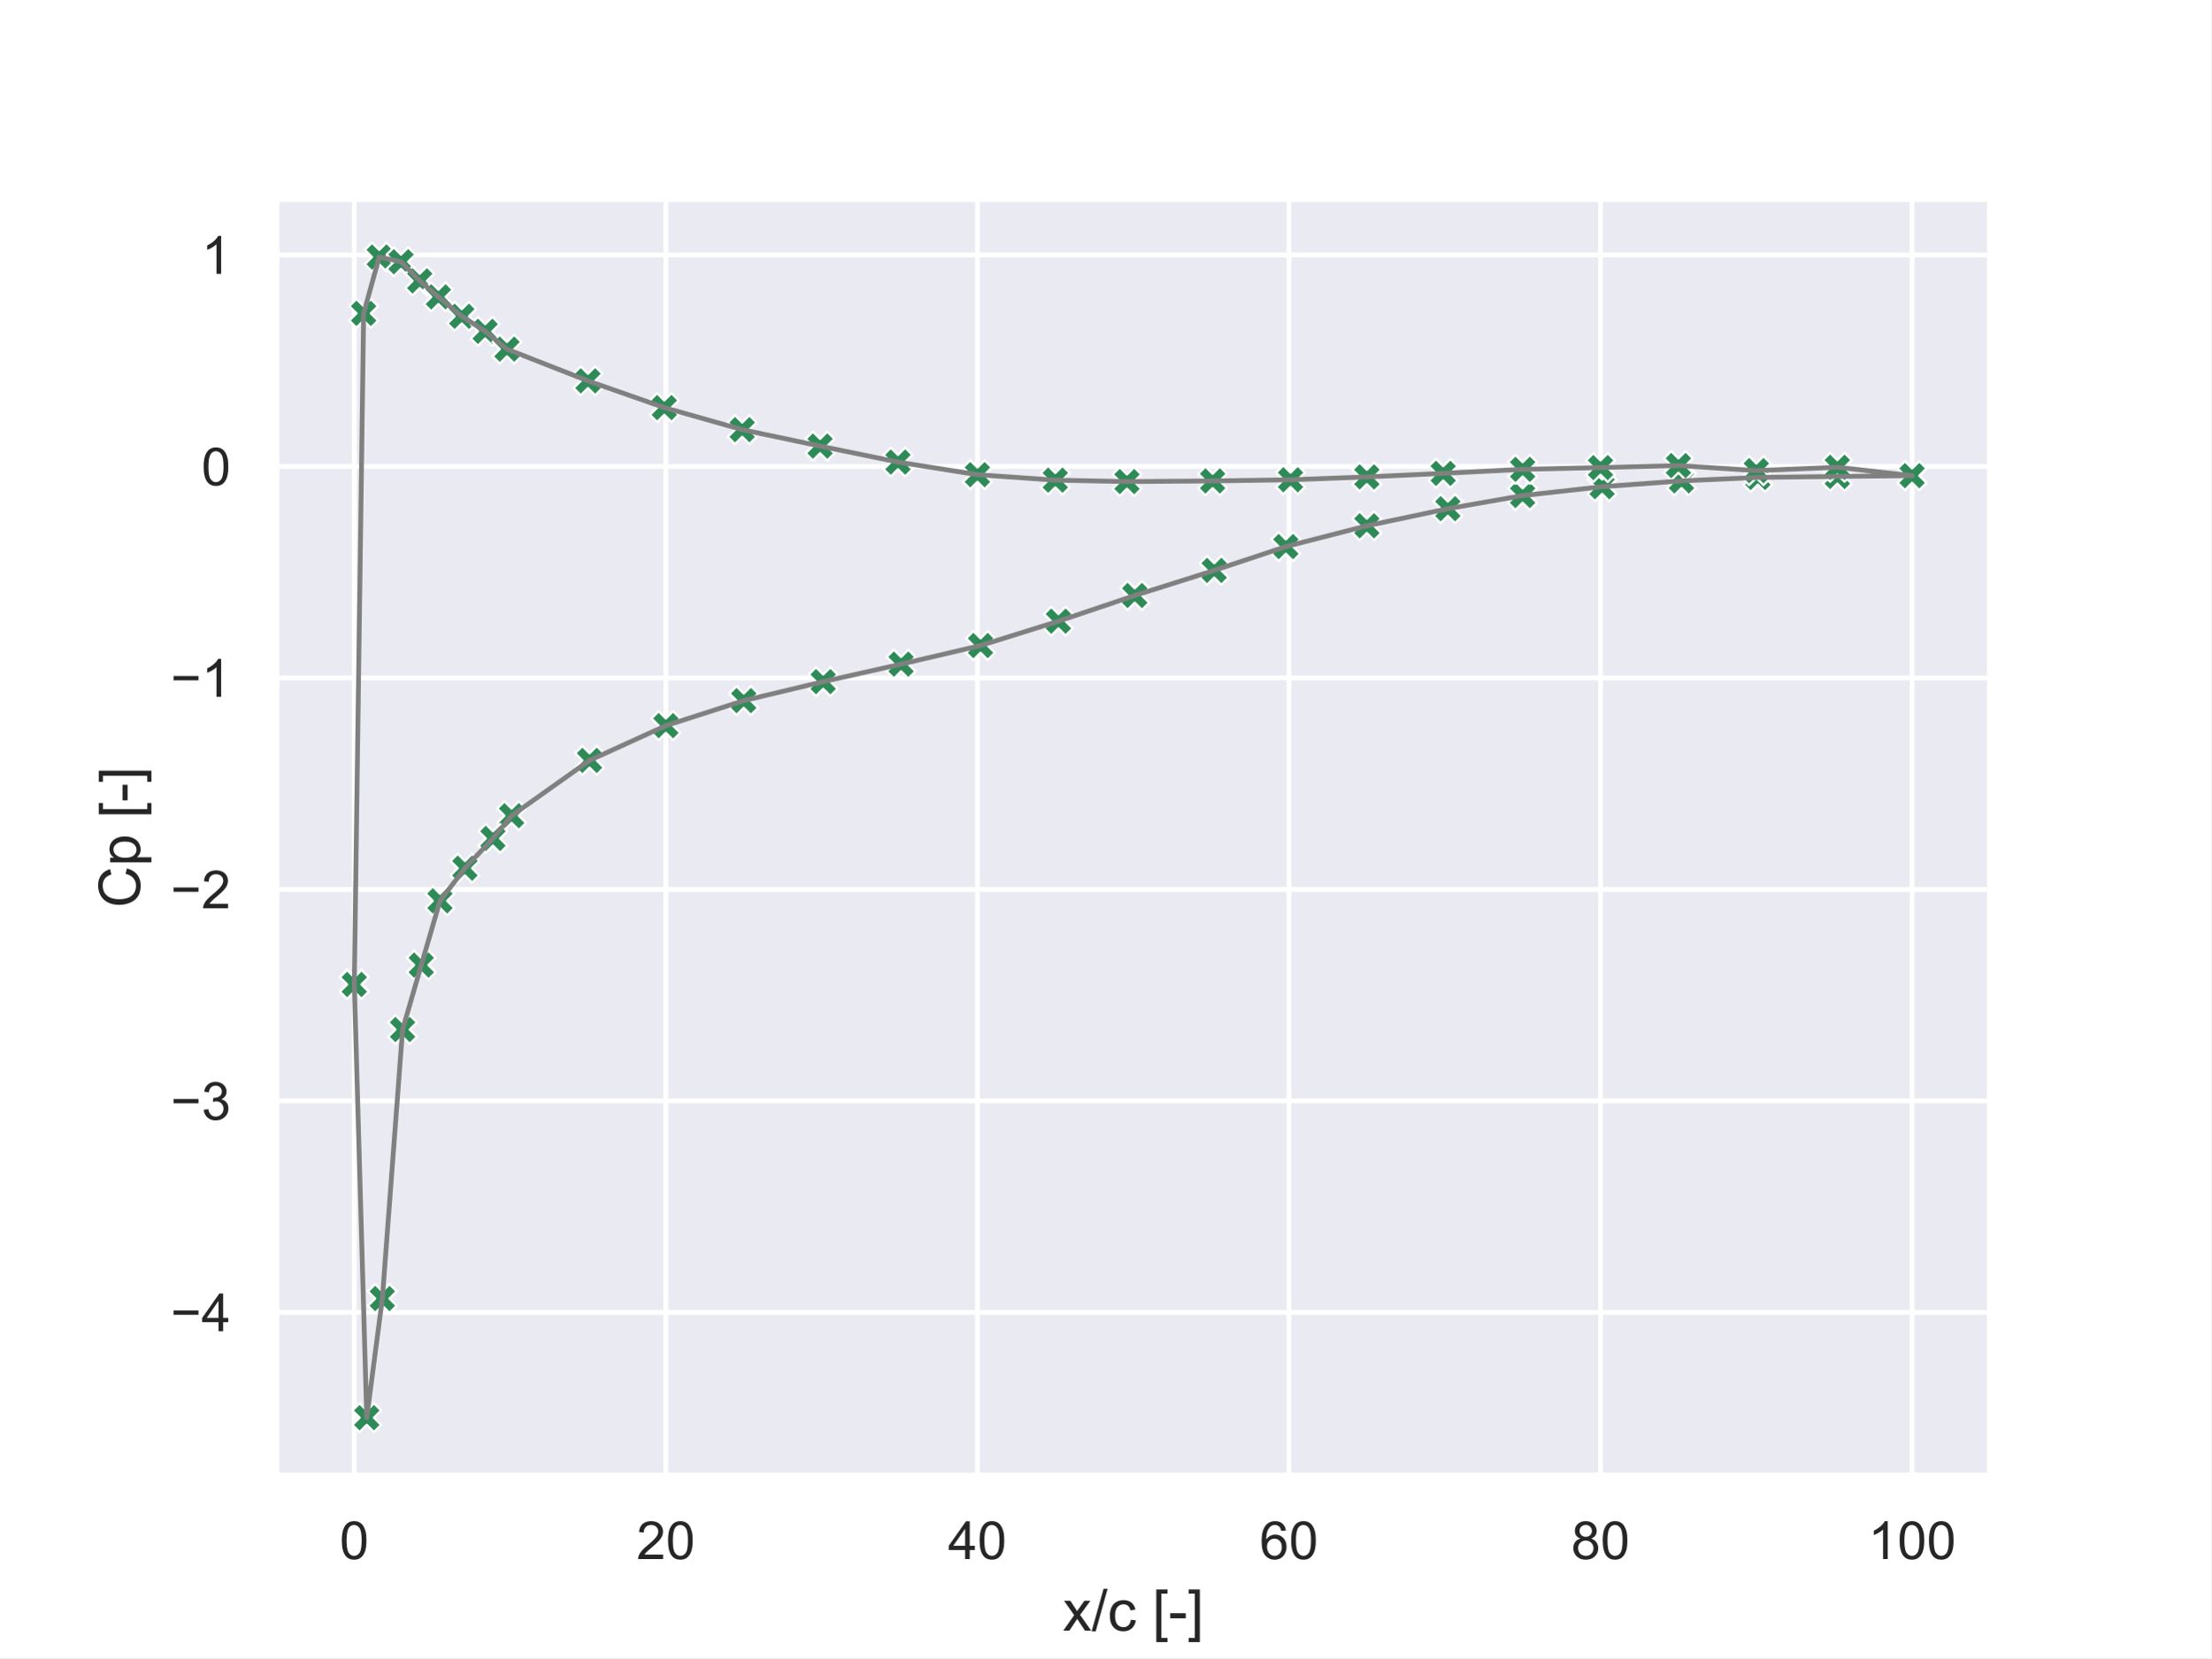
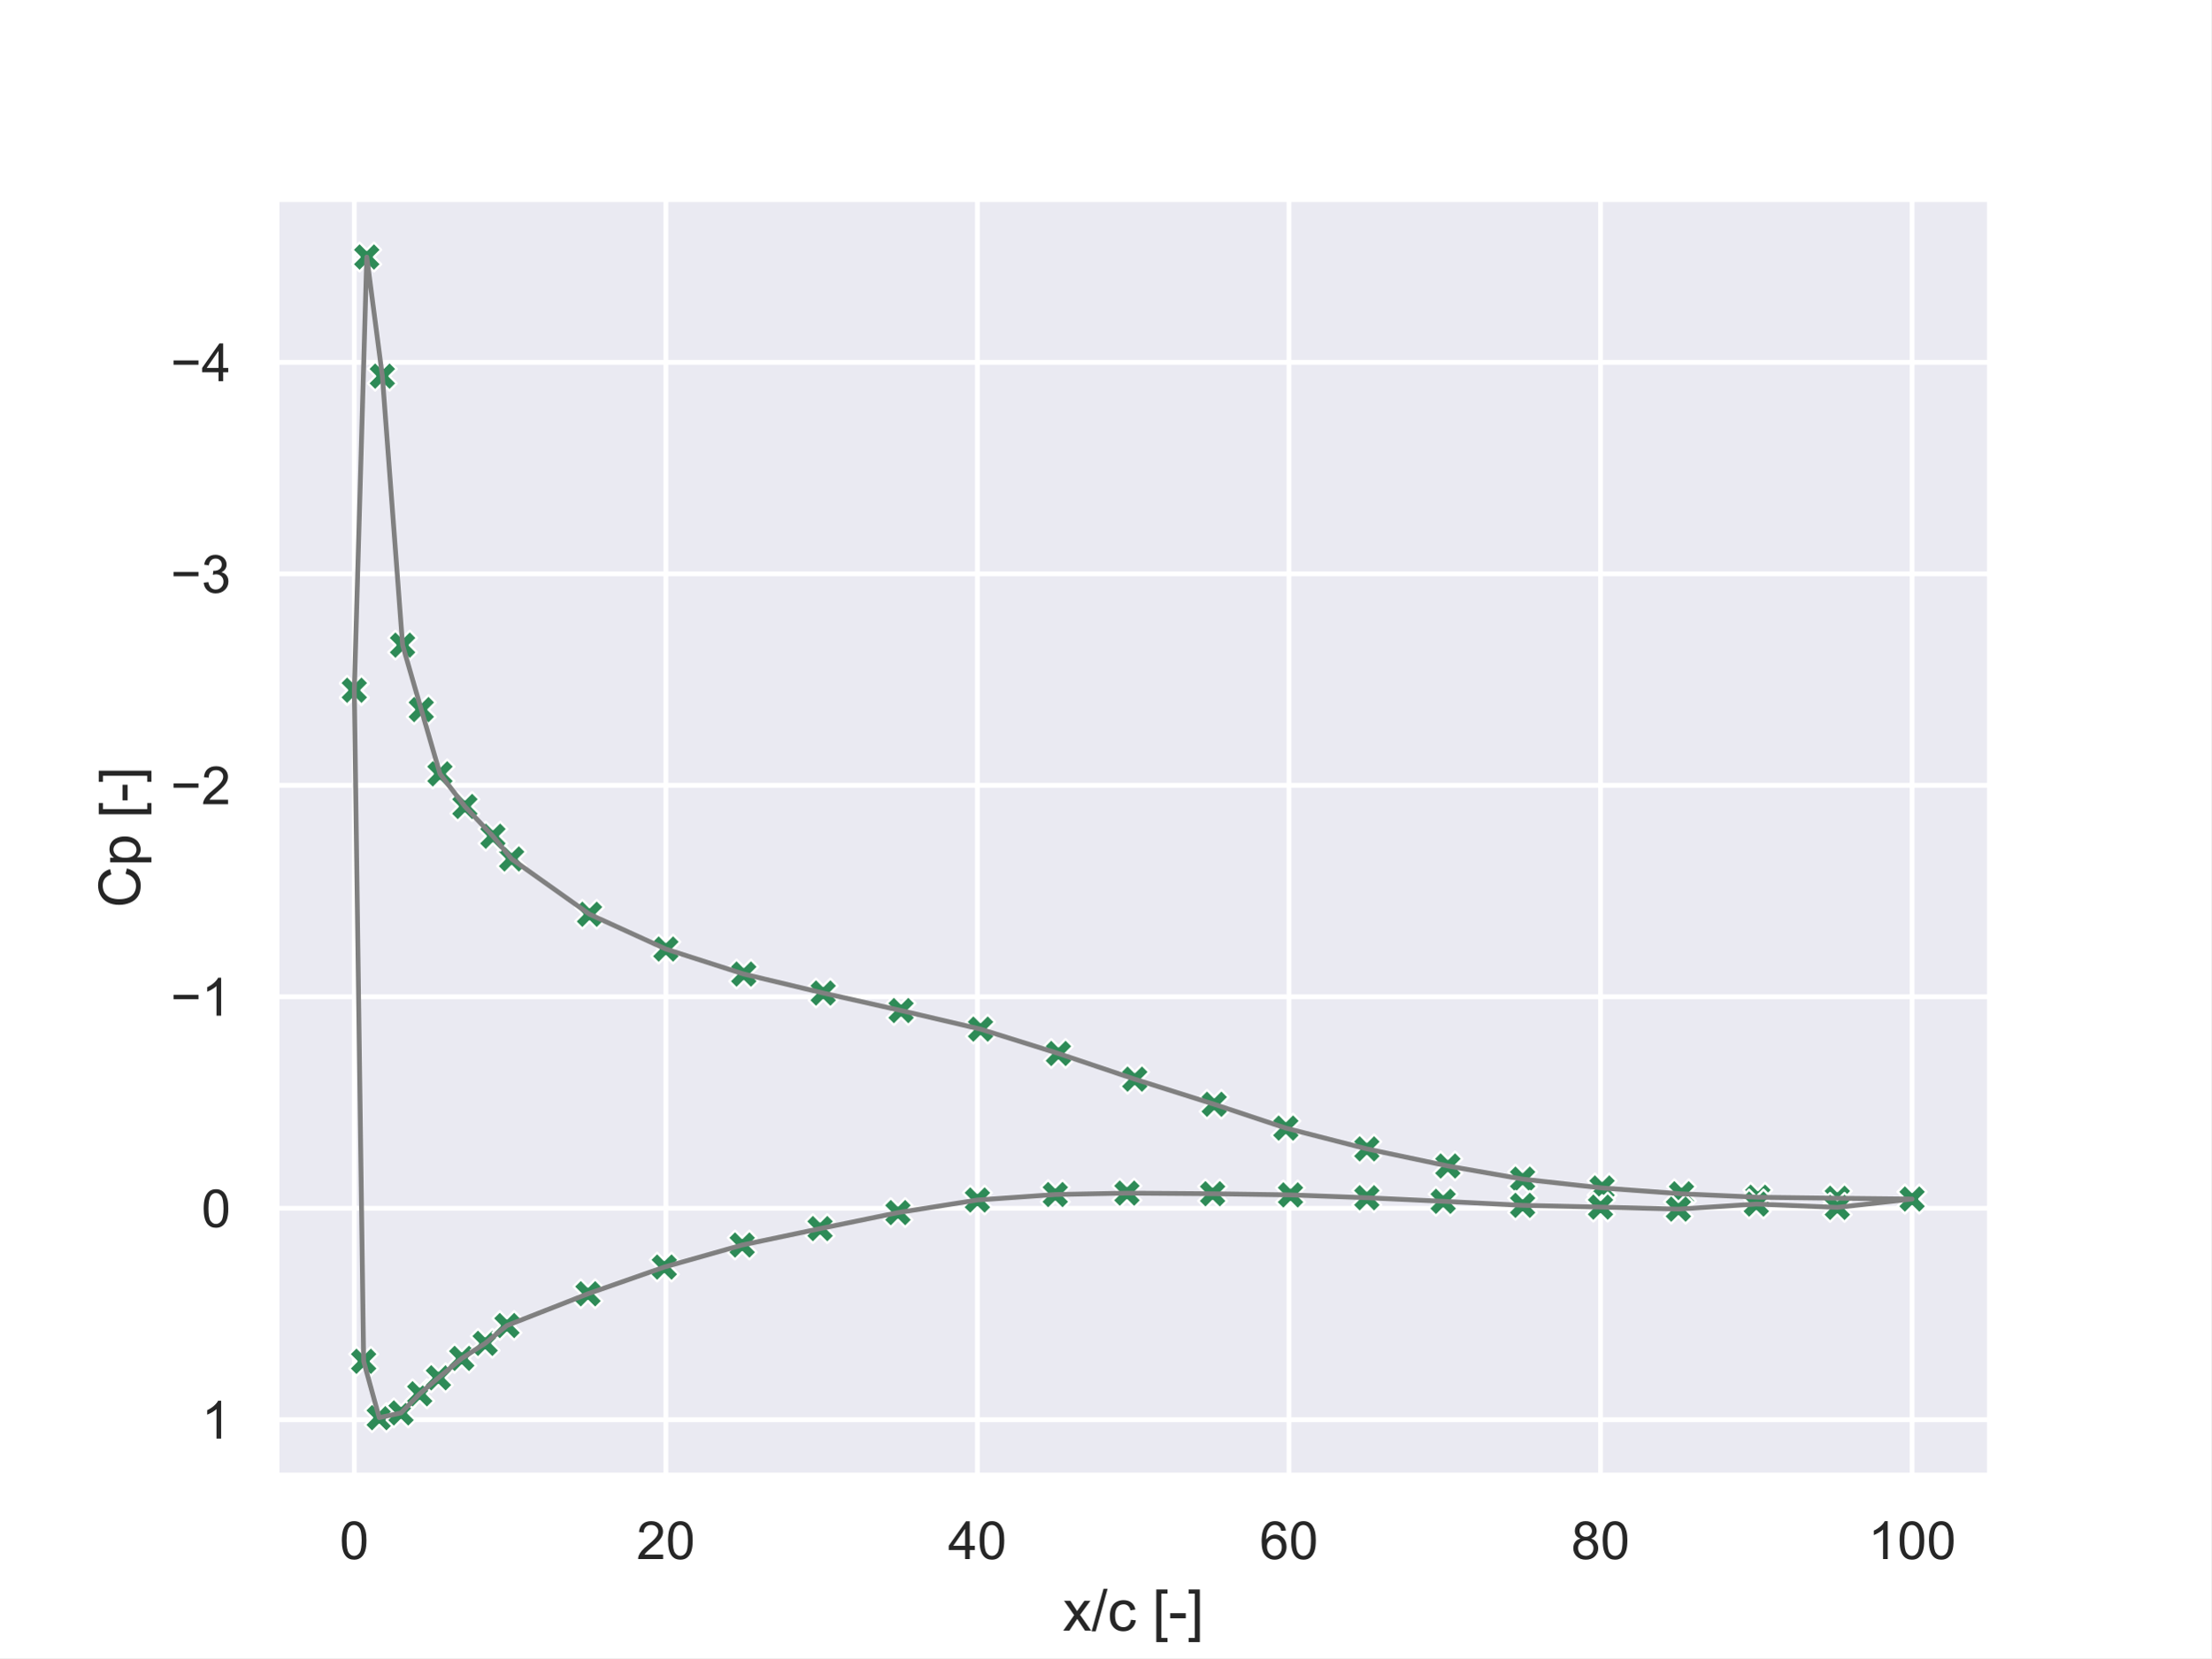
<svg xmlns="http://www.w3.org/2000/svg" xmlns:xlink="http://www.w3.org/1999/xlink" width="460.8pt" height="345.6pt" viewBox="0 0 460.8 345.6" version="1.1">
  <defs>
    <style type="text/css">*{stroke-linejoin: round; stroke-linecap: butt}</style>
  </defs>
  <g id="figure_1">
    <g id="patch_1">
      <path d="M 0 345.6  L 460.8 345.6  L 460.8 0  L 0 0  z " style="fill: #ffffff" />
    </g>
    <g id="axes_1">
      <g id="patch_2">
        <path d="M 57.6 307.584  L 414.72 307.584  L 414.72 41.472  L 57.6 41.472  z " style="fill: #eaeaf2" />
      </g>
      <g id="matplotlib.axis_1">
        <g id="xtick_1">
          <g id="line2d_1">
-             <path d="M 73.833 307.584  L 73.833 41.472  " clip-path="url(#p7f849d8cb5)" style="fill: none; stroke: #ffffff; stroke-linecap: round" />
+             <path d="M 73.833 307.584  L 73.833 41.472  " clip-path="url(#p01cd22db70)" style="fill: none; stroke: #ffffff; stroke-linecap: round" />
          </g>
          <g id="text_1">
            <g style="fill: #262626" transform="translate(70.77421 324.9576) scale(0.11 -0.11)">
              <defs>
                <path id="ArialMT-30" d="M 266 2259  Q 266 3072 433 3567  Q 600 4063 929 4331  Q 1259 4600 1759 4600  Q 2128 4600 2406 4451  Q 2684 4303 2865 4023  Q 3047 3744 3150 3342  Q 3253 2941 3253 2259  Q 3253 1453 3087 958  Q 2922 463 2592 192  Q 2263 -78 1759 -78  Q 1097 -78 719 397  Q 266 969 266 2259  z M 844 2259  Q 844 1131 1108 757  Q 1372 384 1759 384  Q 2147 384 2411 759  Q 2675 1134 2675 2259  Q 2675 3391 2411 3762  Q 2147 4134 1753 4134  Q 1366 4134 1134 3806  Q 844 3388 844 2259  z " transform="scale(0.015625)" />
              </defs>
              <use xlink:href="#ArialMT-30" />
            </g>
          </g>
        </g>
        <g id="xtick_2">
          <g id="line2d_2">
-             <path d="M 138.764 307.584  L 138.764 41.472  " clip-path="url(#p7f849d8cb5)" style="fill: none; stroke: #ffffff; stroke-linecap: round" />
+             <path d="M 138.764 307.584  L 138.764 41.472  " clip-path="url(#p01cd22db70)" style="fill: none; stroke: #ffffff; stroke-linecap: round" />
          </g>
          <g id="text_2">
            <g style="fill: #262626" transform="translate(132.6466 324.9576) scale(0.11 -0.11)">
              <defs>
                <path id="ArialMT-32" d="M 3222 541  L 3222 0  L 194 0  Q 188 203 259 391  Q 375 700 629 1000  Q 884 1300 1366 1694  Q 2113 2306 2375 2664  Q 2638 3022 2638 3341  Q 2638 3675 2398 3904  Q 2159 4134 1775 4134  Q 1369 4134 1125 3890  Q 881 3647 878 3216  L 300 3275  Q 359 3922 746 4261  Q 1134 4600 1788 4600  Q 2447 4600 2831 4234  Q 3216 3869 3216 3328  Q 3216 3053 3103 2787  Q 2991 2522 2730 2228  Q 2469 1934 1863 1422  Q 1356 997 1212 845  Q 1069 694 975 541  L 3222 541  z " transform="scale(0.015625)" />
              </defs>
              <use xlink:href="#ArialMT-32" />
              <use xlink:href="#ArialMT-30" x="55.615" />
            </g>
          </g>
        </g>
        <g id="xtick_3">
          <g id="line2d_3">
-             <path d="M 203.695 307.584  L 203.695 41.472  " clip-path="url(#p7f849d8cb5)" style="fill: none; stroke: #ffffff; stroke-linecap: round" />
+             <path d="M 203.695 307.584  L 203.695 41.472  " clip-path="url(#p01cd22db70)" style="fill: none; stroke: #ffffff; stroke-linecap: round" />
          </g>
          <g id="text_3">
            <g style="fill: #262626" transform="translate(197.5775 324.9576) scale(0.11 -0.11)">
              <defs>
                <path id="ArialMT-34" d="M 2069 0  L 2069 1097  L 81 1097  L 81 1613  L 2172 4581  L 2631 4581  L 2631 1613  L 3250 1613  L 3250 1097  L 2631 1097  L 2631 0  L 2069 0  z M 2069 1613  L 2069 3678  L 634 1613  L 2069 1613  z " transform="scale(0.015625)" />
              </defs>
              <use xlink:href="#ArialMT-34" />
              <use xlink:href="#ArialMT-30" x="55.615" />
            </g>
          </g>
        </g>
        <g id="xtick_4">
          <g id="line2d_4">
-             <path d="M 268.625 307.584  L 268.625 41.472  " clip-path="url(#p7f849d8cb5)" style="fill: none; stroke: #ffffff; stroke-linecap: round" />
+             <path d="M 268.625 307.584  L 268.625 41.472  " clip-path="url(#p01cd22db70)" style="fill: none; stroke: #ffffff; stroke-linecap: round" />
          </g>
          <g id="text_4">
            <g style="fill: #262626" transform="translate(262.5084 324.9576) scale(0.11 -0.11)">
              <defs>
                <path id="ArialMT-36" d="M 3184 3459  L 2625 3416  Q 2550 3747 2413 3897  Q 2184 4138 1850 4138  Q 1581 4138 1378 3988  Q 1113 3794 959 3422  Q 806 3050 800 2363  Q 1003 2672 1297 2822  Q 1591 2972 1913 2972  Q 2475 2972 2870 2558  Q 3266 2144 3266 1488  Q 3266 1056 3080 686  Q 2894 316 2569 119  Q 2244 -78 1831 -78  Q 1128 -78 684 439  Q 241 956 241 2144  Q 241 3472 731 4075  Q 1159 4600 1884 4600  Q 2425 4600 2770 4297  Q 3116 3994 3184 3459  z M 888 1484  Q 888 1194 1011 928  Q 1134 663 1356 523  Q 1578 384 1822 384  Q 2178 384 2434 671  Q 2691 959 2691 1453  Q 2691 1928 2437 2201  Q 2184 2475 1800 2475  Q 1419 2475 1153 2201  Q 888 1928 888 1484  z " transform="scale(0.015625)" />
              </defs>
              <use xlink:href="#ArialMT-36" />
              <use xlink:href="#ArialMT-30" x="55.615" />
            </g>
          </g>
        </g>
        <g id="xtick_5">
          <g id="line2d_5">
-             <path d="M 333.556 307.584  L 333.556 41.472  " clip-path="url(#p7f849d8cb5)" style="fill: none; stroke: #ffffff; stroke-linecap: round" />
+             <path d="M 333.556 307.584  L 333.556 41.472  " clip-path="url(#p01cd22db70)" style="fill: none; stroke: #ffffff; stroke-linecap: round" />
          </g>
          <g id="text_5">
            <g style="fill: #262626" transform="translate(327.4393 324.9576) scale(0.11 -0.11)">
              <defs>
                <path id="ArialMT-38" d="M 1131 2484  Q 781 2613 612 2850  Q 444 3088 444 3419  Q 444 3919 803 4259  Q 1163 4600 1759 4600  Q 2359 4600 2725 4251  Q 3091 3903 3091 3403  Q 3091 3084 2923 2848  Q 2756 2613 2416 2484  Q 2838 2347 3058 2040  Q 3278 1734 3278 1309  Q 3278 722 2862 322  Q 2447 -78 1769 -78  Q 1091 -78 675 323  Q 259 725 259 1325  Q 259 1772 486 2073  Q 713 2375 1131 2484  z M 1019 3438  Q 1019 3113 1228 2906  Q 1438 2700 1772 2700  Q 2097 2700 2305 2904  Q 2513 3109 2513 3406  Q 2513 3716 2298 3927  Q 2084 4138 1766 4138  Q 1444 4138 1231 3931  Q 1019 3725 1019 3438  z M 838 1322  Q 838 1081 952 856  Q 1066 631 1291 507  Q 1516 384 1775 384  Q 2178 384 2440 643  Q 2703 903 2703 1303  Q 2703 1709 2433 1975  Q 2163 2241 1756 2241  Q 1359 2241 1098 1978  Q 838 1716 838 1322  z " transform="scale(0.015625)" />
              </defs>
              <use xlink:href="#ArialMT-38" />
              <use xlink:href="#ArialMT-30" x="55.615" />
            </g>
          </g>
        </g>
        <g id="xtick_6">
          <g id="line2d_6">
-             <path d="M 398.487 307.584  L 398.487 41.472  " clip-path="url(#p7f849d8cb5)" style="fill: none; stroke: #ffffff; stroke-linecap: round" />
+             <path d="M 398.487 307.584  L 398.487 41.472  " clip-path="url(#p01cd22db70)" style="fill: none; stroke: #ffffff; stroke-linecap: round" />
          </g>
          <g id="text_6">
            <g style="fill: #262626" transform="translate(389.3117 324.9576) scale(0.11 -0.11)">
              <defs>
                <path id="ArialMT-31" d="M 2384 0  L 1822 0  L 1822 3584  Q 1619 3391 1289 3197  Q 959 3003 697 2906  L 697 3450  Q 1169 3672 1522 3987  Q 1875 4303 2022 4600  L 2384 4600  L 2384 0  z " transform="scale(0.015625)" />
              </defs>
              <use xlink:href="#ArialMT-31" />
              <use xlink:href="#ArialMT-30" x="55.615" />
              <use xlink:href="#ArialMT-30" x="111.23" />
            </g>
          </g>
        </g>
        <g id="text_7">
          <g style="fill: #262626" transform="translate(221.4947 339.8795) scale(0.12 -0.12)">
            <defs>
              <path id="ArialMT-78" d="M 47 0  L 1259 1725  L 138 3319  L 841 3319  L 1350 2541  Q 1494 2319 1581 2169  Q 1719 2375 1834 2534  L 2394 3319  L 3066 3319  L 1919 1756  L 3153 0  L 2463 0  L 1781 1031  L 1600 1309  L 728 0  L 47 0  z " transform="scale(0.015625)" />
              <path id="ArialMT-2f" d="M 0 -78  L 1328 4659  L 1778 4659  L 453 -78  L 0 -78  z " transform="scale(0.015625)" />
              <path id="ArialMT-63" d="M 2588 1216  L 3141 1144  Q 3050 572 2676 248  Q 2303 -75 1759 -75  Q 1078 -75 664 370  Q 250 816 250 1647  Q 250 2184 428 2587  Q 606 2991 970 3192  Q 1334 3394 1763 3394  Q 2303 3394 2647 3120  Q 2991 2847 3088 2344  L 2541 2259  Q 2463 2594 2264 2762  Q 2066 2931 1784 2931  Q 1359 2931 1093 2626  Q 828 2322 828 1663  Q 828 994 1084 691  Q 1341 388 1753 388  Q 2084 388 2306 591  Q 2528 794 2588 1216  z " transform="scale(0.015625)" />
              <path id="ArialMT-20" transform="scale(0.015625)" />
              <path id="ArialMT-5b" d="M 434 -1272  L 434 4581  L 1675 4581  L 1675 4116  L 997 4116  L 997 -806  L 1675 -806  L 1675 -1272  L 434 -1272  z " transform="scale(0.015625)" />
              <path id="ArialMT-2d" d="M 203 1375  L 203 1941  L 1931 1941  L 1931 1375  L 203 1375  z " transform="scale(0.015625)" />
              <path id="ArialMT-5d" d="M 1363 -1272  L 122 -1272  L 122 -806  L 800 -806  L 800 4116  L 122 4116  L 122 4581  L 1363 4581  L 1363 -1272  z " transform="scale(0.015625)" />
            </defs>
            <use xlink:href="#ArialMT-78" />
            <use xlink:href="#ArialMT-2f" x="50" />
            <use xlink:href="#ArialMT-63" x="77.783" />
            <use xlink:href="#ArialMT-20" x="127.783" />
            <use xlink:href="#ArialMT-5b" x="155.566" />
            <use xlink:href="#ArialMT-2d" x="183.35" />
            <use xlink:href="#ArialMT-5d" x="216.65" />
          </g>
        </g>
      </g>
      <g id="matplotlib.axis_2">
        <g id="ytick_1">
          <g id="line2d_7">
-             <path d="M 57.6 273.536  L 414.72 273.536  " clip-path="url(#p7f849d8cb5)" style="fill: none; stroke: #ffffff; stroke-linecap: round" />
+             <path d="M 57.6 75.52  L 414.72 75.52  " clip-path="url(#p01cd22db70)" style="fill: none; stroke: #ffffff; stroke-linecap: round" />
          </g>
          <g id="text_8">
-             <g style="fill: #262626" transform="translate(35.55828 277.4731) scale(0.11 -0.11)">
+             <g style="fill: #262626" transform="translate(35.55828 79.45645) scale(0.11 -0.11)">
              <defs>
                <path id="ArialMT-2212" d="M 3381 1997  L 356 1997  L 356 2522  L 3381 2522  L 3381 1997  z " transform="scale(0.015625)" />
              </defs>
              <use xlink:href="#ArialMT-2212" />
              <use xlink:href="#ArialMT-34" x="58.398" />
            </g>
          </g>
        </g>
        <g id="ytick_2">
          <g id="line2d_8">
-             <path d="M 57.6 229.457  L 414.72 229.457  " clip-path="url(#p7f849d8cb5)" style="fill: none; stroke: #ffffff; stroke-linecap: round" />
+             <path d="M 57.6 119.599  L 414.72 119.599  " clip-path="url(#p01cd22db70)" style="fill: none; stroke: #ffffff; stroke-linecap: round" />
          </g>
          <g id="text_9">
-             <g style="fill: #262626" transform="translate(35.55828 233.3935) scale(0.11 -0.11)">
+             <g style="fill: #262626" transform="translate(35.55828 123.5361) scale(0.11 -0.11)">
              <defs>
                <path id="ArialMT-33" d="M 269 1209  L 831 1284  Q 928 806 1161 595  Q 1394 384 1728 384  Q 2125 384 2398 659  Q 2672 934 2672 1341  Q 2672 1728 2419 1979  Q 2166 2231 1775 2231  Q 1616 2231 1378 2169  L 1441 2663  Q 1497 2656 1531 2656  Q 1891 2656 2178 2843  Q 2466 3031 2466 3422  Q 2466 3731 2256 3934  Q 2047 4138 1716 4138  Q 1388 4138 1169 3931  Q 950 3725 888 3313  L 325 3413  Q 428 3978 793 4289  Q 1159 4600 1703 4600  Q 2078 4600 2393 4439  Q 2709 4278 2876 4000  Q 3044 3722 3044 3409  Q 3044 3113 2884 2869  Q 2725 2625 2413 2481  Q 2819 2388 3044 2092  Q 3269 1797 3269 1353  Q 3269 753 2831 336  Q 2394 -81 1725 -81  Q 1122 -81 723 278  Q 325 638 269 1209  z " transform="scale(0.015625)" />
              </defs>
              <use xlink:href="#ArialMT-2212" />
              <use xlink:href="#ArialMT-33" x="58.398" />
            </g>
          </g>
        </g>
        <g id="ytick_3">
          <g id="line2d_9">
-             <path d="M 57.6 185.377  L 414.72 185.377  " clip-path="url(#p7f849d8cb5)" style="fill: none; stroke: #ffffff; stroke-linecap: round" />
+             <path d="M 57.6 163.679  L 414.72 163.679  " clip-path="url(#p01cd22db70)" style="fill: none; stroke: #ffffff; stroke-linecap: round" />
          </g>
          <g id="text_10">
-             <g style="fill: #262626" transform="translate(35.55828 189.3139) scale(0.11 -0.11)">
+             <g style="fill: #262626" transform="translate(35.55828 167.6157) scale(0.11 -0.11)">
              <use xlink:href="#ArialMT-2212" />
              <use xlink:href="#ArialMT-32" x="58.398" />
            </g>
          </g>
        </g>
        <g id="ytick_4">
          <g id="line2d_10">
-             <path d="M 57.6 141.297  L 414.72 141.297  " clip-path="url(#p7f849d8cb5)" style="fill: none; stroke: #ffffff; stroke-linecap: round" />
+             <path d="M 57.6 207.759  L 414.72 207.759  " clip-path="url(#p01cd22db70)" style="fill: none; stroke: #ffffff; stroke-linecap: round" />
          </g>
          <g id="text_11">
-             <g style="fill: #262626" transform="translate(35.55828 145.2343) scale(0.11 -0.11)">
+             <g style="fill: #262626" transform="translate(35.55828 211.6953) scale(0.11 -0.11)">
              <use xlink:href="#ArialMT-2212" />
              <use xlink:href="#ArialMT-31" x="58.398" />
            </g>
          </g>
        </g>
        <g id="ytick_5">
          <g id="line2d_11">
-             <path d="M 57.6 97.218  L 414.72 97.218  " clip-path="url(#p7f849d8cb5)" style="fill: none; stroke: #ffffff; stroke-linecap: round" />
+             <path d="M 57.6 251.838  L 414.72 251.838  " clip-path="url(#p01cd22db70)" style="fill: none; stroke: #ffffff; stroke-linecap: round" />
          </g>
          <g id="text_12">
-             <g style="fill: #262626" transform="translate(41.98297 101.1546) scale(0.11 -0.11)">
+             <g style="fill: #262626" transform="translate(41.98297 255.7749) scale(0.11 -0.11)">
              <use xlink:href="#ArialMT-30" />
            </g>
          </g>
        </g>
        <g id="ytick_6">
          <g id="line2d_12">
-             <path d="M 57.6 53.138  L 414.72 53.138  " clip-path="url(#p7f849d8cb5)" style="fill: none; stroke: #ffffff; stroke-linecap: round" />
+             <path d="M 57.6 295.918  L 414.72 295.918  " clip-path="url(#p01cd22db70)" style="fill: none; stroke: #ffffff; stroke-linecap: round" />
          </g>
          <g id="text_13">
-             <g style="fill: #262626" transform="translate(41.98297 57.07502) scale(0.11 -0.11)">
+             <g style="fill: #262626" transform="translate(41.98297 299.8546) scale(0.11 -0.11)">
              <use xlink:href="#ArialMT-31" />
            </g>
          </g>
        </g>
        <g id="text_14">
          <g style="fill: #262626" transform="translate(29.17328 189.1961) rotate(-90) scale(0.12 -0.12)">
            <defs>
              <path id="ArialMT-43" d="M 3763 1606  L 4369 1453  Q 4178 706 3683 314  Q 3188 -78 2472 -78  Q 1731 -78 1267 223  Q 803 525 561 1097  Q 319 1669 319 2325  Q 319 3041 592 3573  Q 866 4106 1370 4382  Q 1875 4659 2481 4659  Q 3169 4659 3637 4309  Q 4106 3959 4291 3325  L 3694 3184  Q 3534 3684 3231 3912  Q 2928 4141 2469 4141  Q 1941 4141 1586 3887  Q 1231 3634 1087 3207  Q 944 2781 944 2328  Q 944 1744 1114 1308  Q 1284 872 1643 656  Q 2003 441 2422 441  Q 2931 441 3284 734  Q 3638 1028 3763 1606  z " transform="scale(0.015625)" />
              <path id="ArialMT-70" d="M 422 -1272  L 422 3319  L 934 3319  L 934 2888  Q 1116 3141 1344 3267  Q 1572 3394 1897 3394  Q 2322 3394 2647 3175  Q 2972 2956 3137 2557  Q 3303 2159 3303 1684  Q 3303 1175 3120 767  Q 2938 359 2589 142  Q 2241 -75 1856 -75  Q 1575 -75 1351 44  Q 1128 163 984 344  L 984 -1272  L 422 -1272  z M 931 1641  Q 931 1000 1190 694  Q 1450 388 1819 388  Q 2194 388 2461 705  Q 2728 1022 2728 1688  Q 2728 2322 2467 2637  Q 2206 2953 1844 2953  Q 1484 2953 1207 2617  Q 931 2281 931 1641  z " transform="scale(0.015625)" />
            </defs>
            <use xlink:href="#ArialMT-43" />
            <use xlink:href="#ArialMT-70" x="72.217" />
            <use xlink:href="#ArialMT-20" x="127.832" />
            <use xlink:href="#ArialMT-5b" x="155.615" />
            <use xlink:href="#ArialMT-2d" x="183.398" />
            <use xlink:href="#ArialMT-5d" x="216.699" />
          </g>
        </g>
      </g>
      <g id="PathCollection_1">
        <defs>
-           <path id="m2a02df63ce" d="M -1.5 3  L 0 1.5  L 1.5 3  L 3 1.5  L 1.5 0  L 3 -1.5  L 1.5 -3  L 0 -1.5  L -1.5 -3  L -3 -1.5  L -1.5 0  L -3 1.5  z " style="stroke: #ffffff; stroke-width: 0.48" />
+           <path id="m41d5e3a654" d="M -1.5 3  L 0 1.5  L 1.5 3  L 3 1.5  L 1.5 0  L 3 -1.5  L 1.5 -3  L 0 -1.5  L -1.5 -3  L -3 -1.5  L -1.5 0  L -3 1.5  z " style="stroke: #ffffff; stroke-width: 0.48" />
        </defs>
-         <g clip-path="url(#p7f849d8cb5)">
-           <use xlink:href="#m2a02df63ce" x="398.487" y="99.136" style="fill: #2e8b57; stroke: #ffffff; stroke-width: 0.48" />
-           <use xlink:href="#m2a02df63ce" x="382.904" y="99.301" style="fill: #2e8b57; stroke: #ffffff; stroke-width: 0.48" />
-           <use xlink:href="#m2a02df63ce" x="366.346" y="99.509" style="fill: #2e8b57; stroke: #ffffff; stroke-width: 0.48" />
-           <use xlink:href="#m2a02df63ce" x="350.438" y="100.229" style="fill: #2e8b57; stroke: #ffffff; stroke-width: 0.48" />
-           <use xlink:href="#m2a02df63ce" x="333.881" y="101.442" style="fill: #2e8b57; stroke: #ffffff; stroke-width: 0.48" />
-           <use xlink:href="#m2a02df63ce" x="317.324" y="103.287" style="fill: #2e8b57; stroke: #ffffff; stroke-width: 0.48" />
-           <use xlink:href="#m2a02df63ce" x="301.74" y="106.025" style="fill: #2e8b57; stroke: #ffffff; stroke-width: 0.48" />
-           <use xlink:href="#m2a02df63ce" x="284.858" y="109.59" style="fill: #2e8b57; stroke: #ffffff; stroke-width: 0.48" />
-           <use xlink:href="#m2a02df63ce" x="267.976" y="113.922" style="fill: #2e8b57; stroke: #ffffff; stroke-width: 0.48" />
-           <use xlink:href="#m2a02df63ce" x="253.042" y="118.89" style="fill: #2e8b57; stroke: #ffffff; stroke-width: 0.48" />
-           <use xlink:href="#m2a02df63ce" x="236.485" y="124.121" style="fill: #2e8b57; stroke: #ffffff; stroke-width: 0.48" />
-           <use xlink:href="#m2a02df63ce" x="220.577" y="129.473" style="fill: #2e8b57; stroke: #ffffff; stroke-width: 0.48" />
-           <use xlink:href="#m2a02df63ce" x="204.344" y="134.55" style="fill: #2e8b57; stroke: #ffffff; stroke-width: 0.48" />
-           <use xlink:href="#m2a02df63ce" x="187.786" y="138.425" style="fill: #2e8b57; stroke: #ffffff; stroke-width: 0.48" />
-           <use xlink:href="#m2a02df63ce" x="171.554" y="142.076" style="fill: #2e8b57; stroke: #ffffff; stroke-width: 0.48" />
-           <use xlink:href="#m2a02df63ce" x="154.996" y="146.035" style="fill: #2e8b57; stroke: #ffffff; stroke-width: 0.48" />
-           <use xlink:href="#m2a02df63ce" x="138.764" y="151.243" style="fill: #2e8b57; stroke: #ffffff; stroke-width: 0.48" />
-           <use xlink:href="#m2a02df63ce" x="122.856" y="158.496" style="fill: #2e8b57; stroke: #ffffff; stroke-width: 0.48" />
-           <use xlink:href="#m2a02df63ce" x="106.623" y="170.022" style="fill: #2e8b57; stroke: #ffffff; stroke-width: 0.48" />
-           <use xlink:href="#m2a02df63ce" x="102.727" y="174.76" style="fill: #2e8b57; stroke: #ffffff; stroke-width: 0.48" />
-           <use xlink:href="#m2a02df63ce" x="96.883" y="180.962" style="fill: #2e8b57; stroke: #ffffff; stroke-width: 0.48" />
-           <use xlink:href="#m2a02df63ce" x="91.689" y="187.763" style="fill: #2e8b57; stroke: #ffffff; stroke-width: 0.48" />
-           <use xlink:href="#m2a02df63ce" x="87.793" y="201.151" style="fill: #2e8b57; stroke: #ffffff; stroke-width: 0.48" />
-           <use xlink:href="#m2a02df63ce" x="83.897" y="214.591" style="fill: #2e8b57; stroke: #ffffff; stroke-width: 0.48" />
-           <use xlink:href="#m2a02df63ce" x="79.677" y="270.657" style="fill: #2e8b57; stroke: #ffffff; stroke-width: 0.48" />
-           <use xlink:href="#m2a02df63ce" x="76.43" y="295.488" style="fill: #2e8b57; stroke: #ffffff; stroke-width: 0.48" />
-           <use xlink:href="#m2a02df63ce" x="73.833" y="205.081" style="fill: #2e8b57; stroke: #ffffff; stroke-width: 0.48" />
-           <use xlink:href="#m2a02df63ce" x="73.833" y="205.194" style="fill: #2e8b57; stroke: #ffffff; stroke-width: 0.48" />
-           <use xlink:href="#m2a02df63ce" x="75.781" y="65.314" style="fill: #2e8b57; stroke: #ffffff; stroke-width: 0.48" />
-           <use xlink:href="#m2a02df63ce" x="79.027" y="53.568" style="fill: #2e8b57; stroke: #ffffff; stroke-width: 0.48" />
-           <use xlink:href="#m2a02df63ce" x="83.572" y="54.559" style="fill: #2e8b57; stroke: #ffffff; stroke-width: 0.48" />
-           <use xlink:href="#m2a02df63ce" x="87.468" y="58.545" style="fill: #2e8b57; stroke: #ffffff; stroke-width: 0.48" />
-           <use xlink:href="#m2a02df63ce" x="91.364" y="61.876" style="fill: #2e8b57; stroke: #ffffff; stroke-width: 0.48" />
-           <use xlink:href="#m2a02df63ce" x="96.234" y="65.922" style="fill: #2e8b57; stroke: #ffffff; stroke-width: 0.48" />
-           <use xlink:href="#m2a02df63ce" x="101.104" y="69.058" style="fill: #2e8b57; stroke: #ffffff; stroke-width: 0.48" />
-           <use xlink:href="#m2a02df63ce" x="105.649" y="72.769" style="fill: #2e8b57; stroke: #ffffff; stroke-width: 0.48" />
-           <use xlink:href="#m2a02df63ce" x="122.531" y="79.386" style="fill: #2e8b57; stroke: #ffffff; stroke-width: 0.48" />
-           <use xlink:href="#m2a02df63ce" x="138.439" y="84.956" style="fill: #2e8b57; stroke: #ffffff; stroke-width: 0.48" />
-           <use xlink:href="#m2a02df63ce" x="154.672" y="89.552" style="fill: #2e8b57; stroke: #ffffff; stroke-width: 0.48" />
-           <use xlink:href="#m2a02df63ce" x="170.904" y="92.973" style="fill: #2e8b57; stroke: #ffffff; stroke-width: 0.48" />
-           <use xlink:href="#m2a02df63ce" x="187.137" y="96.309" style="fill: #2e8b57; stroke: #ffffff; stroke-width: 0.48" />
-           <use xlink:href="#m2a02df63ce" x="203.695" y="98.933" style="fill: #2e8b57; stroke: #ffffff; stroke-width: 0.48" />
-           <use xlink:href="#m2a02df63ce" x="219.927" y="100.076" style="fill: #2e8b57; stroke: #ffffff; stroke-width: 0.48" />
-           <use xlink:href="#m2a02df63ce" x="234.861" y="100.374" style="fill: #2e8b57; stroke: #ffffff; stroke-width: 0.48" />
-           <use xlink:href="#m2a02df63ce" x="252.717" y="100.242" style="fill: #2e8b57; stroke: #ffffff; stroke-width: 0.48" />
-           <use xlink:href="#m2a02df63ce" x="268.95" y="99.999" style="fill: #2e8b57; stroke: #ffffff; stroke-width: 0.48" />
-           <use xlink:href="#m2a02df63ce" x="284.858" y="99.405" style="fill: #2e8b57; stroke: #ffffff; stroke-width: 0.48" />
-           <use xlink:href="#m2a02df63ce" x="300.766" y="98.662" style="fill: #2e8b57; stroke: #ffffff; stroke-width: 0.48" />
-           <use xlink:href="#m2a02df63ce" x="317.324" y="97.822" style="fill: #2e8b57; stroke: #ffffff; stroke-width: 0.48" />
-           <use xlink:href="#m2a02df63ce" x="333.556" y="97.455" style="fill: #2e8b57; stroke: #ffffff; stroke-width: 0.48" />
-           <use xlink:href="#m2a02df63ce" x="349.789" y="97.034" style="fill: #2e8b57; stroke: #ffffff; stroke-width: 0.48" />
-           <use xlink:href="#m2a02df63ce" x="366.022" y="98.091" style="fill: #2e8b57; stroke: #ffffff; stroke-width: 0.48" />
-           <use xlink:href="#m2a02df63ce" x="382.904" y="97.393" style="fill: #2e8b57; stroke: #ffffff; stroke-width: 0.48" />
-           <use xlink:href="#m2a02df63ce" x="398.487" y="99.136" style="fill: #2e8b57; stroke: #ffffff; stroke-width: 0.48" />
+         <g clip-path="url(#p01cd22db70)">
+           <use xlink:href="#m41d5e3a654" x="398.487" y="249.92" style="fill: #2e8b57; stroke: #ffffff; stroke-width: 0.48" />
+           <use xlink:href="#m41d5e3a654" x="382.904" y="249.755" style="fill: #2e8b57; stroke: #ffffff; stroke-width: 0.48" />
+           <use xlink:href="#m41d5e3a654" x="366.346" y="249.547" style="fill: #2e8b57; stroke: #ffffff; stroke-width: 0.48" />
+           <use xlink:href="#m41d5e3a654" x="350.438" y="248.827" style="fill: #2e8b57; stroke: #ffffff; stroke-width: 0.48" />
+           <use xlink:href="#m41d5e3a654" x="333.881" y="247.614" style="fill: #2e8b57; stroke: #ffffff; stroke-width: 0.48" />
+           <use xlink:href="#m41d5e3a654" x="317.324" y="245.769" style="fill: #2e8b57; stroke: #ffffff; stroke-width: 0.48" />
+           <use xlink:href="#m41d5e3a654" x="301.74" y="243.031" style="fill: #2e8b57; stroke: #ffffff; stroke-width: 0.48" />
+           <use xlink:href="#m41d5e3a654" x="284.858" y="239.466" style="fill: #2e8b57; stroke: #ffffff; stroke-width: 0.48" />
+           <use xlink:href="#m41d5e3a654" x="267.976" y="235.134" style="fill: #2e8b57; stroke: #ffffff; stroke-width: 0.48" />
+           <use xlink:href="#m41d5e3a654" x="253.042" y="230.166" style="fill: #2e8b57; stroke: #ffffff; stroke-width: 0.48" />
+           <use xlink:href="#m41d5e3a654" x="236.485" y="224.935" style="fill: #2e8b57; stroke: #ffffff; stroke-width: 0.48" />
+           <use xlink:href="#m41d5e3a654" x="220.577" y="219.583" style="fill: #2e8b57; stroke: #ffffff; stroke-width: 0.48" />
+           <use xlink:href="#m41d5e3a654" x="204.344" y="214.506" style="fill: #2e8b57; stroke: #ffffff; stroke-width: 0.48" />
+           <use xlink:href="#m41d5e3a654" x="187.786" y="210.631" style="fill: #2e8b57; stroke: #ffffff; stroke-width: 0.48" />
+           <use xlink:href="#m41d5e3a654" x="171.554" y="206.98" style="fill: #2e8b57; stroke: #ffffff; stroke-width: 0.48" />
+           <use xlink:href="#m41d5e3a654" x="154.996" y="203.021" style="fill: #2e8b57; stroke: #ffffff; stroke-width: 0.48" />
+           <use xlink:href="#m41d5e3a654" x="138.764" y="197.813" style="fill: #2e8b57; stroke: #ffffff; stroke-width: 0.48" />
+           <use xlink:href="#m41d5e3a654" x="122.856" y="190.56" style="fill: #2e8b57; stroke: #ffffff; stroke-width: 0.48" />
+           <use xlink:href="#m41d5e3a654" x="106.623" y="179.034" style="fill: #2e8b57; stroke: #ffffff; stroke-width: 0.48" />
+           <use xlink:href="#m41d5e3a654" x="102.727" y="174.296" style="fill: #2e8b57; stroke: #ffffff; stroke-width: 0.48" />
+           <use xlink:href="#m41d5e3a654" x="96.883" y="168.094" style="fill: #2e8b57; stroke: #ffffff; stroke-width: 0.48" />
+           <use xlink:href="#m41d5e3a654" x="91.689" y="161.293" style="fill: #2e8b57; stroke: #ffffff; stroke-width: 0.48" />
+           <use xlink:href="#m41d5e3a654" x="87.793" y="147.905" style="fill: #2e8b57; stroke: #ffffff; stroke-width: 0.48" />
+           <use xlink:href="#m41d5e3a654" x="83.897" y="134.465" style="fill: #2e8b57; stroke: #ffffff; stroke-width: 0.48" />
+           <use xlink:href="#m41d5e3a654" x="79.677" y="78.399" style="fill: #2e8b57; stroke: #ffffff; stroke-width: 0.48" />
+           <use xlink:href="#m41d5e3a654" x="76.43" y="53.568" style="fill: #2e8b57; stroke: #ffffff; stroke-width: 0.48" />
+           <use xlink:href="#m41d5e3a654" x="73.833" y="143.975" style="fill: #2e8b57; stroke: #ffffff; stroke-width: 0.48" />
+           <use xlink:href="#m41d5e3a654" x="73.833" y="143.862" style="fill: #2e8b57; stroke: #ffffff; stroke-width: 0.48" />
+           <use xlink:href="#m41d5e3a654" x="75.781" y="283.742" style="fill: #2e8b57; stroke: #ffffff; stroke-width: 0.48" />
+           <use xlink:href="#m41d5e3a654" x="79.027" y="295.488" style="fill: #2e8b57; stroke: #ffffff; stroke-width: 0.48" />
+           <use xlink:href="#m41d5e3a654" x="83.572" y="294.497" style="fill: #2e8b57; stroke: #ffffff; stroke-width: 0.48" />
+           <use xlink:href="#m41d5e3a654" x="87.468" y="290.511" style="fill: #2e8b57; stroke: #ffffff; stroke-width: 0.48" />
+           <use xlink:href="#m41d5e3a654" x="91.364" y="287.18" style="fill: #2e8b57; stroke: #ffffff; stroke-width: 0.48" />
+           <use xlink:href="#m41d5e3a654" x="96.234" y="283.134" style="fill: #2e8b57; stroke: #ffffff; stroke-width: 0.48" />
+           <use xlink:href="#m41d5e3a654" x="101.104" y="279.998" style="fill: #2e8b57; stroke: #ffffff; stroke-width: 0.48" />
+           <use xlink:href="#m41d5e3a654" x="105.649" y="276.287" style="fill: #2e8b57; stroke: #ffffff; stroke-width: 0.48" />
+           <use xlink:href="#m41d5e3a654" x="122.531" y="269.67" style="fill: #2e8b57; stroke: #ffffff; stroke-width: 0.48" />
+           <use xlink:href="#m41d5e3a654" x="138.439" y="264.1" style="fill: #2e8b57; stroke: #ffffff; stroke-width: 0.48" />
+           <use xlink:href="#m41d5e3a654" x="154.672" y="259.504" style="fill: #2e8b57; stroke: #ffffff; stroke-width: 0.48" />
+           <use xlink:href="#m41d5e3a654" x="170.904" y="256.083" style="fill: #2e8b57; stroke: #ffffff; stroke-width: 0.48" />
+           <use xlink:href="#m41d5e3a654" x="187.137" y="252.747" style="fill: #2e8b57; stroke: #ffffff; stroke-width: 0.48" />
+           <use xlink:href="#m41d5e3a654" x="203.695" y="250.123" style="fill: #2e8b57; stroke: #ffffff; stroke-width: 0.48" />
+           <use xlink:href="#m41d5e3a654" x="219.927" y="248.98" style="fill: #2e8b57; stroke: #ffffff; stroke-width: 0.48" />
+           <use xlink:href="#m41d5e3a654" x="234.861" y="248.682" style="fill: #2e8b57; stroke: #ffffff; stroke-width: 0.48" />
+           <use xlink:href="#m41d5e3a654" x="252.717" y="248.814" style="fill: #2e8b57; stroke: #ffffff; stroke-width: 0.48" />
+           <use xlink:href="#m41d5e3a654" x="268.95" y="249.057" style="fill: #2e8b57; stroke: #ffffff; stroke-width: 0.48" />
+           <use xlink:href="#m41d5e3a654" x="284.858" y="249.651" style="fill: #2e8b57; stroke: #ffffff; stroke-width: 0.48" />
+           <use xlink:href="#m41d5e3a654" x="300.766" y="250.394" style="fill: #2e8b57; stroke: #ffffff; stroke-width: 0.48" />
+           <use xlink:href="#m41d5e3a654" x="317.324" y="251.234" style="fill: #2e8b57; stroke: #ffffff; stroke-width: 0.48" />
+           <use xlink:href="#m41d5e3a654" x="333.556" y="251.601" style="fill: #2e8b57; stroke: #ffffff; stroke-width: 0.48" />
+           <use xlink:href="#m41d5e3a654" x="349.789" y="252.022" style="fill: #2e8b57; stroke: #ffffff; stroke-width: 0.48" />
+           <use xlink:href="#m41d5e3a654" x="366.022" y="250.965" style="fill: #2e8b57; stroke: #ffffff; stroke-width: 0.48" />
+           <use xlink:href="#m41d5e3a654" x="382.904" y="251.663" style="fill: #2e8b57; stroke: #ffffff; stroke-width: 0.48" />
+           <use xlink:href="#m41d5e3a654" x="398.487" y="249.92" style="fill: #2e8b57; stroke: #ffffff; stroke-width: 0.48" />
        </g>
      </g>
      <g id="line2d_13">
-         <path d="M 398.487 99.136  L 382.904 99.301  L 366.346 99.509  L 350.438 100.229  L 333.881 101.442  L 317.324 103.287  L 301.74 106.025  L 284.858 109.59  L 267.976 113.922  L 253.042 118.89  L 236.485 124.121  L 220.577 129.473  L 204.344 134.55  L 187.786 138.425  L 171.554 142.076  L 154.996 146.035  L 138.764 151.243  L 122.856 158.496  L 106.623 170.022  L 102.727 174.76  L 96.883 180.962  L 91.689 187.763  L 87.793 201.151  L 83.897 214.591  L 79.677 270.657  L 76.43 295.488  L 73.833 205.081  L 73.833 205.194  L 75.781 65.314  L 79.027 53.568  L 83.572 54.559  L 87.468 58.545  L 91.364 61.876  L 96.234 65.922  L 101.104 69.058  L 105.649 72.769  L 122.531 79.386  L 138.439 84.956  L 154.672 89.552  L 170.904 92.973  L 187.137 96.309  L 203.695 98.933  L 219.927 100.076  L 234.861 100.374  L 252.717 100.242  L 268.95 99.999  L 284.858 99.405  L 300.766 98.662  L 317.324 97.822  L 333.556 97.455  L 349.789 97.034  L 366.022 98.091  L 382.904 97.393  L 398.487 99.136  " clip-path="url(#p7f849d8cb5)" style="fill: none; stroke: #808080; stroke-linecap: round" />
+         <path d="M 398.487 249.92  L 382.904 249.755  L 366.346 249.547  L 350.438 248.827  L 333.881 247.614  L 317.324 245.769  L 301.74 243.031  L 284.858 239.466  L 267.976 235.134  L 253.042 230.166  L 236.485 224.935  L 220.577 219.583  L 204.344 214.506  L 187.786 210.631  L 171.554 206.98  L 154.996 203.021  L 138.764 197.813  L 122.856 190.56  L 106.623 179.034  L 102.727 174.296  L 96.883 168.094  L 91.689 161.293  L 87.793 147.905  L 83.897 134.465  L 79.677 78.399  L 76.43 53.568  L 73.833 143.975  L 73.833 143.862  L 75.781 283.742  L 79.027 295.488  L 83.572 294.497  L 87.468 290.511  L 91.364 287.18  L 96.234 283.134  L 101.104 279.998  L 105.649 276.287  L 122.531 269.67  L 138.439 264.1  L 154.672 259.504  L 170.904 256.083  L 187.137 252.747  L 203.695 250.123  L 219.927 248.98  L 234.861 248.682  L 252.717 248.814  L 268.95 249.057  L 284.858 249.651  L 300.766 250.394  L 317.324 251.234  L 333.556 251.601  L 349.789 252.022  L 366.022 250.965  L 382.904 251.663  L 398.487 249.92  " clip-path="url(#p01cd22db70)" style="fill: none; stroke: #808080; stroke-linecap: round" />
      </g>
      <g id="patch_3">
        <path d="M 57.6 307.584  L 57.6 41.472  " style="fill: none; stroke: #ffffff; stroke-width: 1.25; stroke-linejoin: miter; stroke-linecap: square" />
      </g>
      <g id="patch_4">
        <path d="M 414.72 307.584  L 414.72 41.472  " style="fill: none; stroke: #ffffff; stroke-width: 1.25; stroke-linejoin: miter; stroke-linecap: square" />
      </g>
      <g id="patch_5">
        <path d="M 57.6 307.584  L 414.72 307.584  " style="fill: none; stroke: #ffffff; stroke-width: 1.25; stroke-linejoin: miter; stroke-linecap: square" />
      </g>
      <g id="patch_6">
        <path d="M 57.6 41.472  L 414.72 41.472  " style="fill: none; stroke: #ffffff; stroke-width: 1.25; stroke-linejoin: miter; stroke-linecap: square" />
      </g>
    </g>
  </g>
  <defs>
-     <clipPath id="p7f849d8cb5">
+     <clipPath id="p01cd22db70">
      <rect x="57.6" y="41.472" width="357.12" height="266.112" />
    </clipPath>
  </defs>
</svg>
